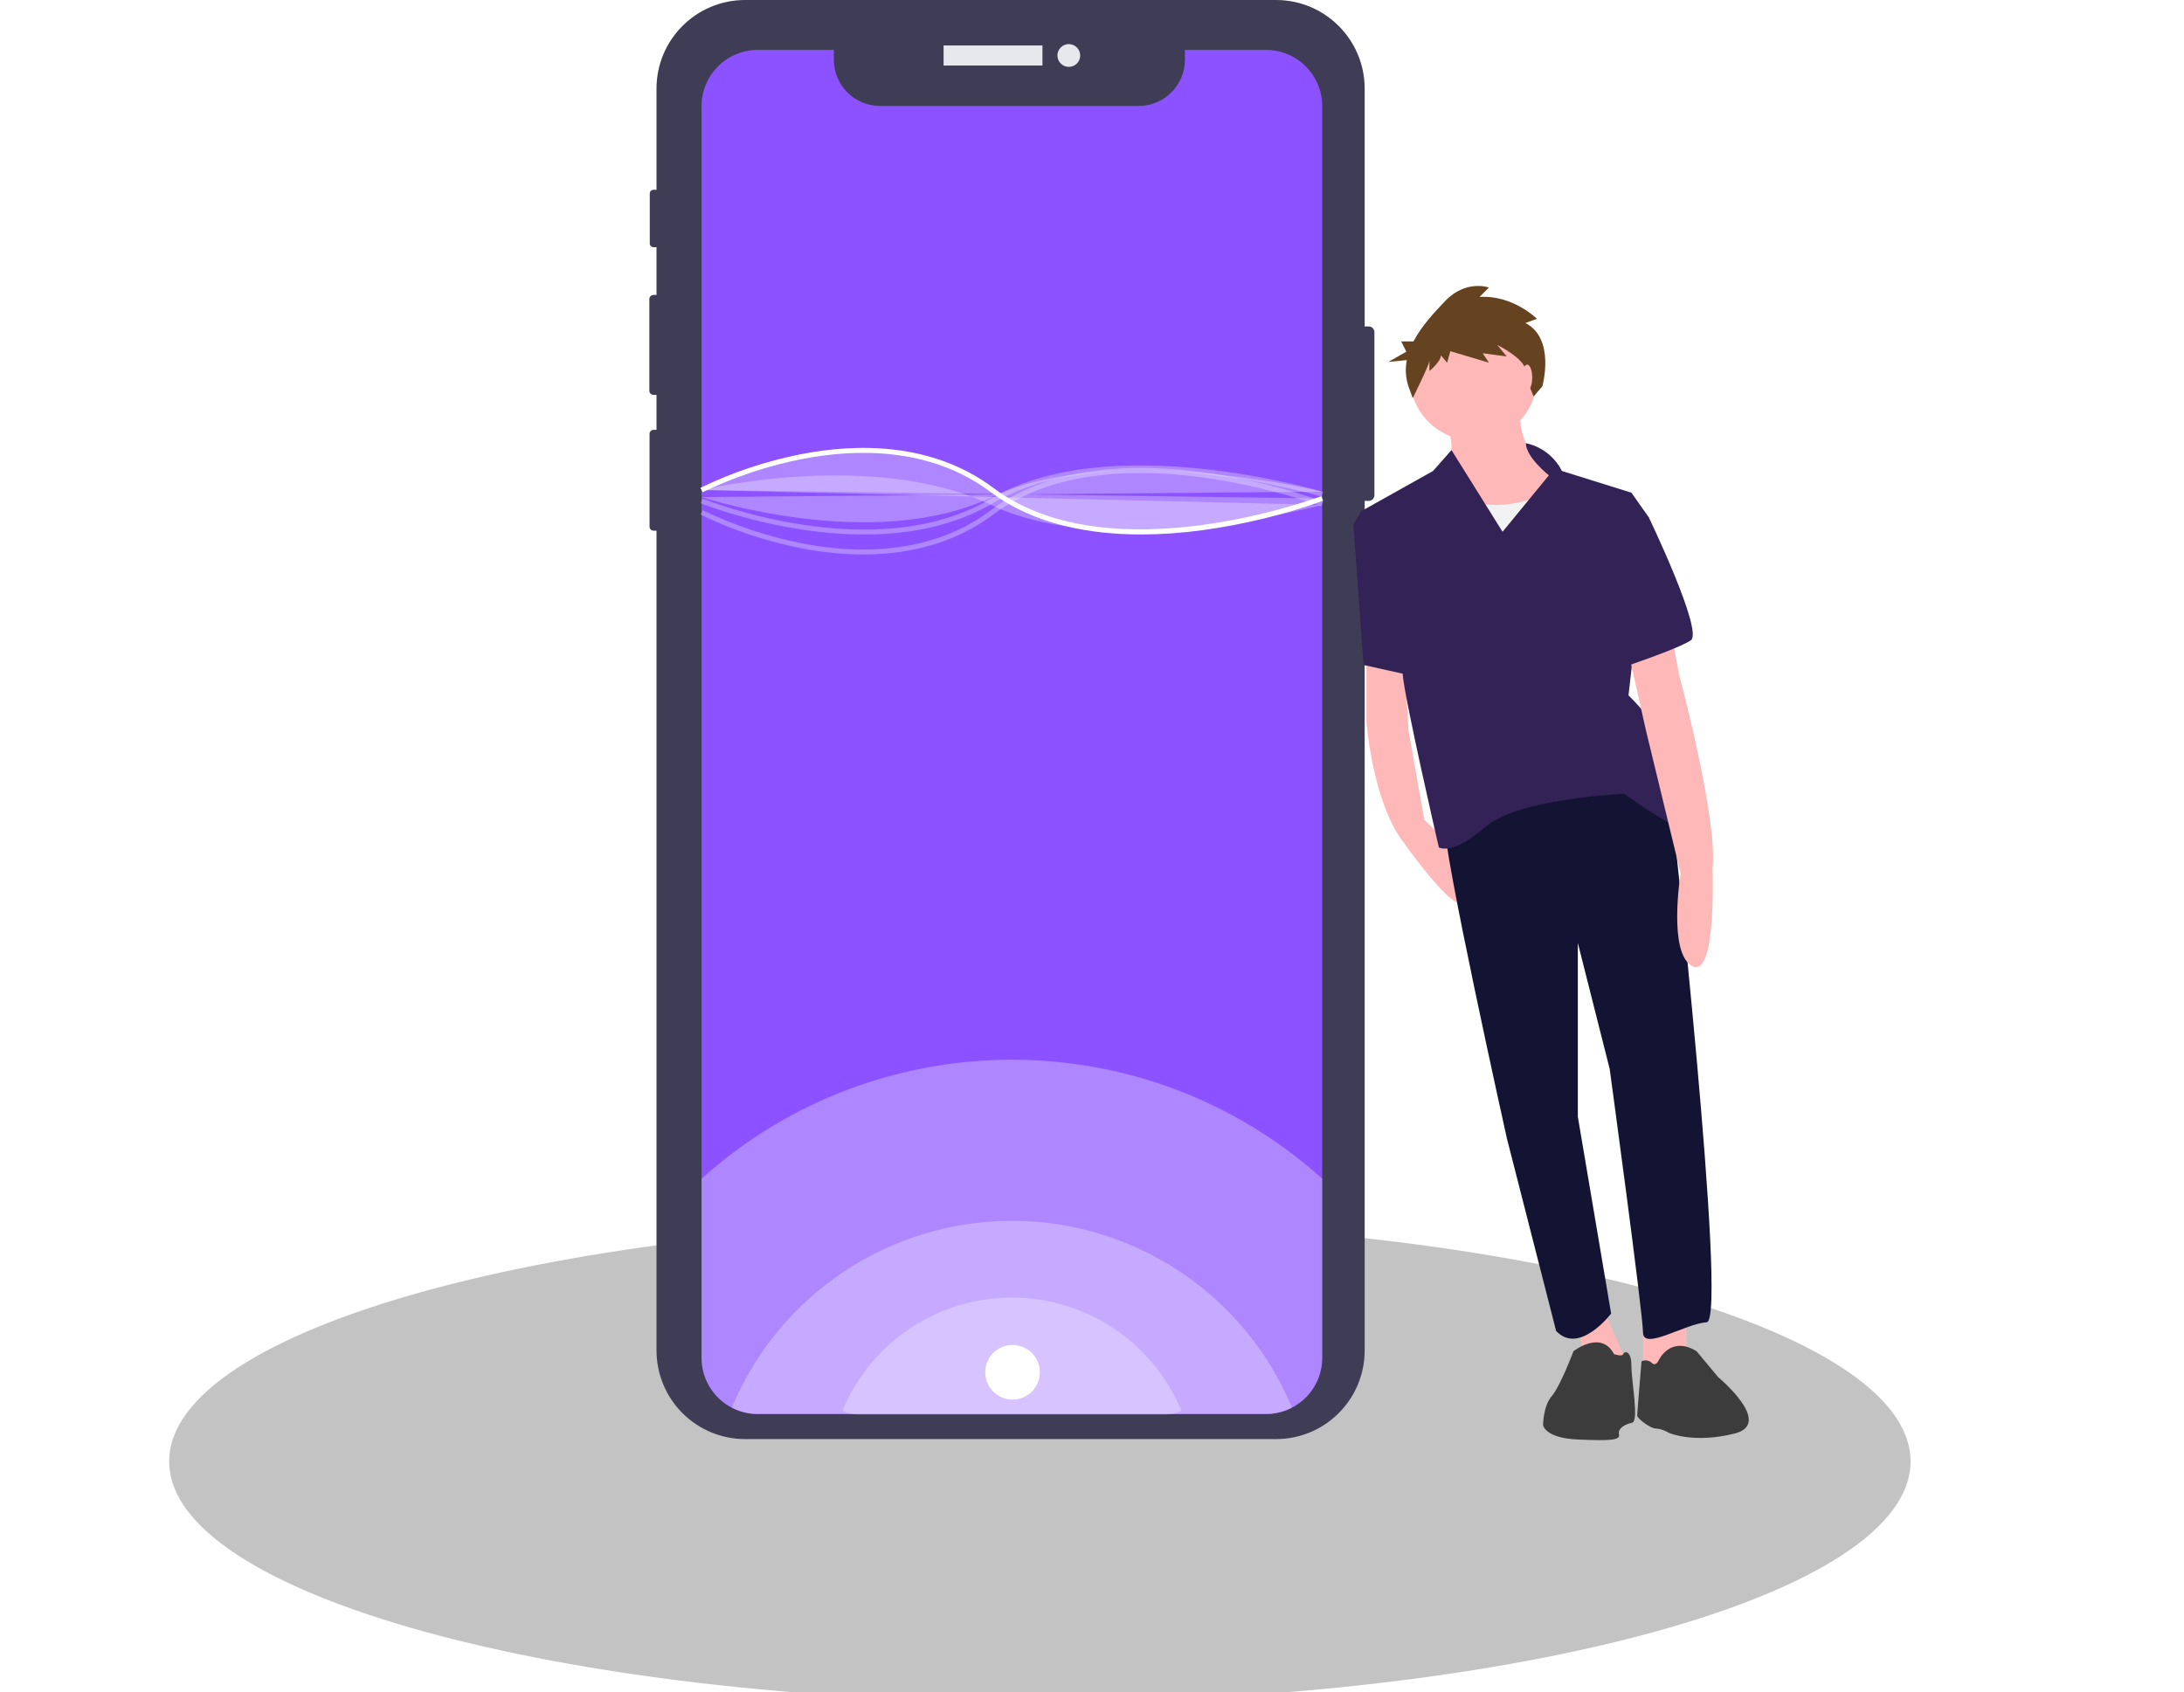
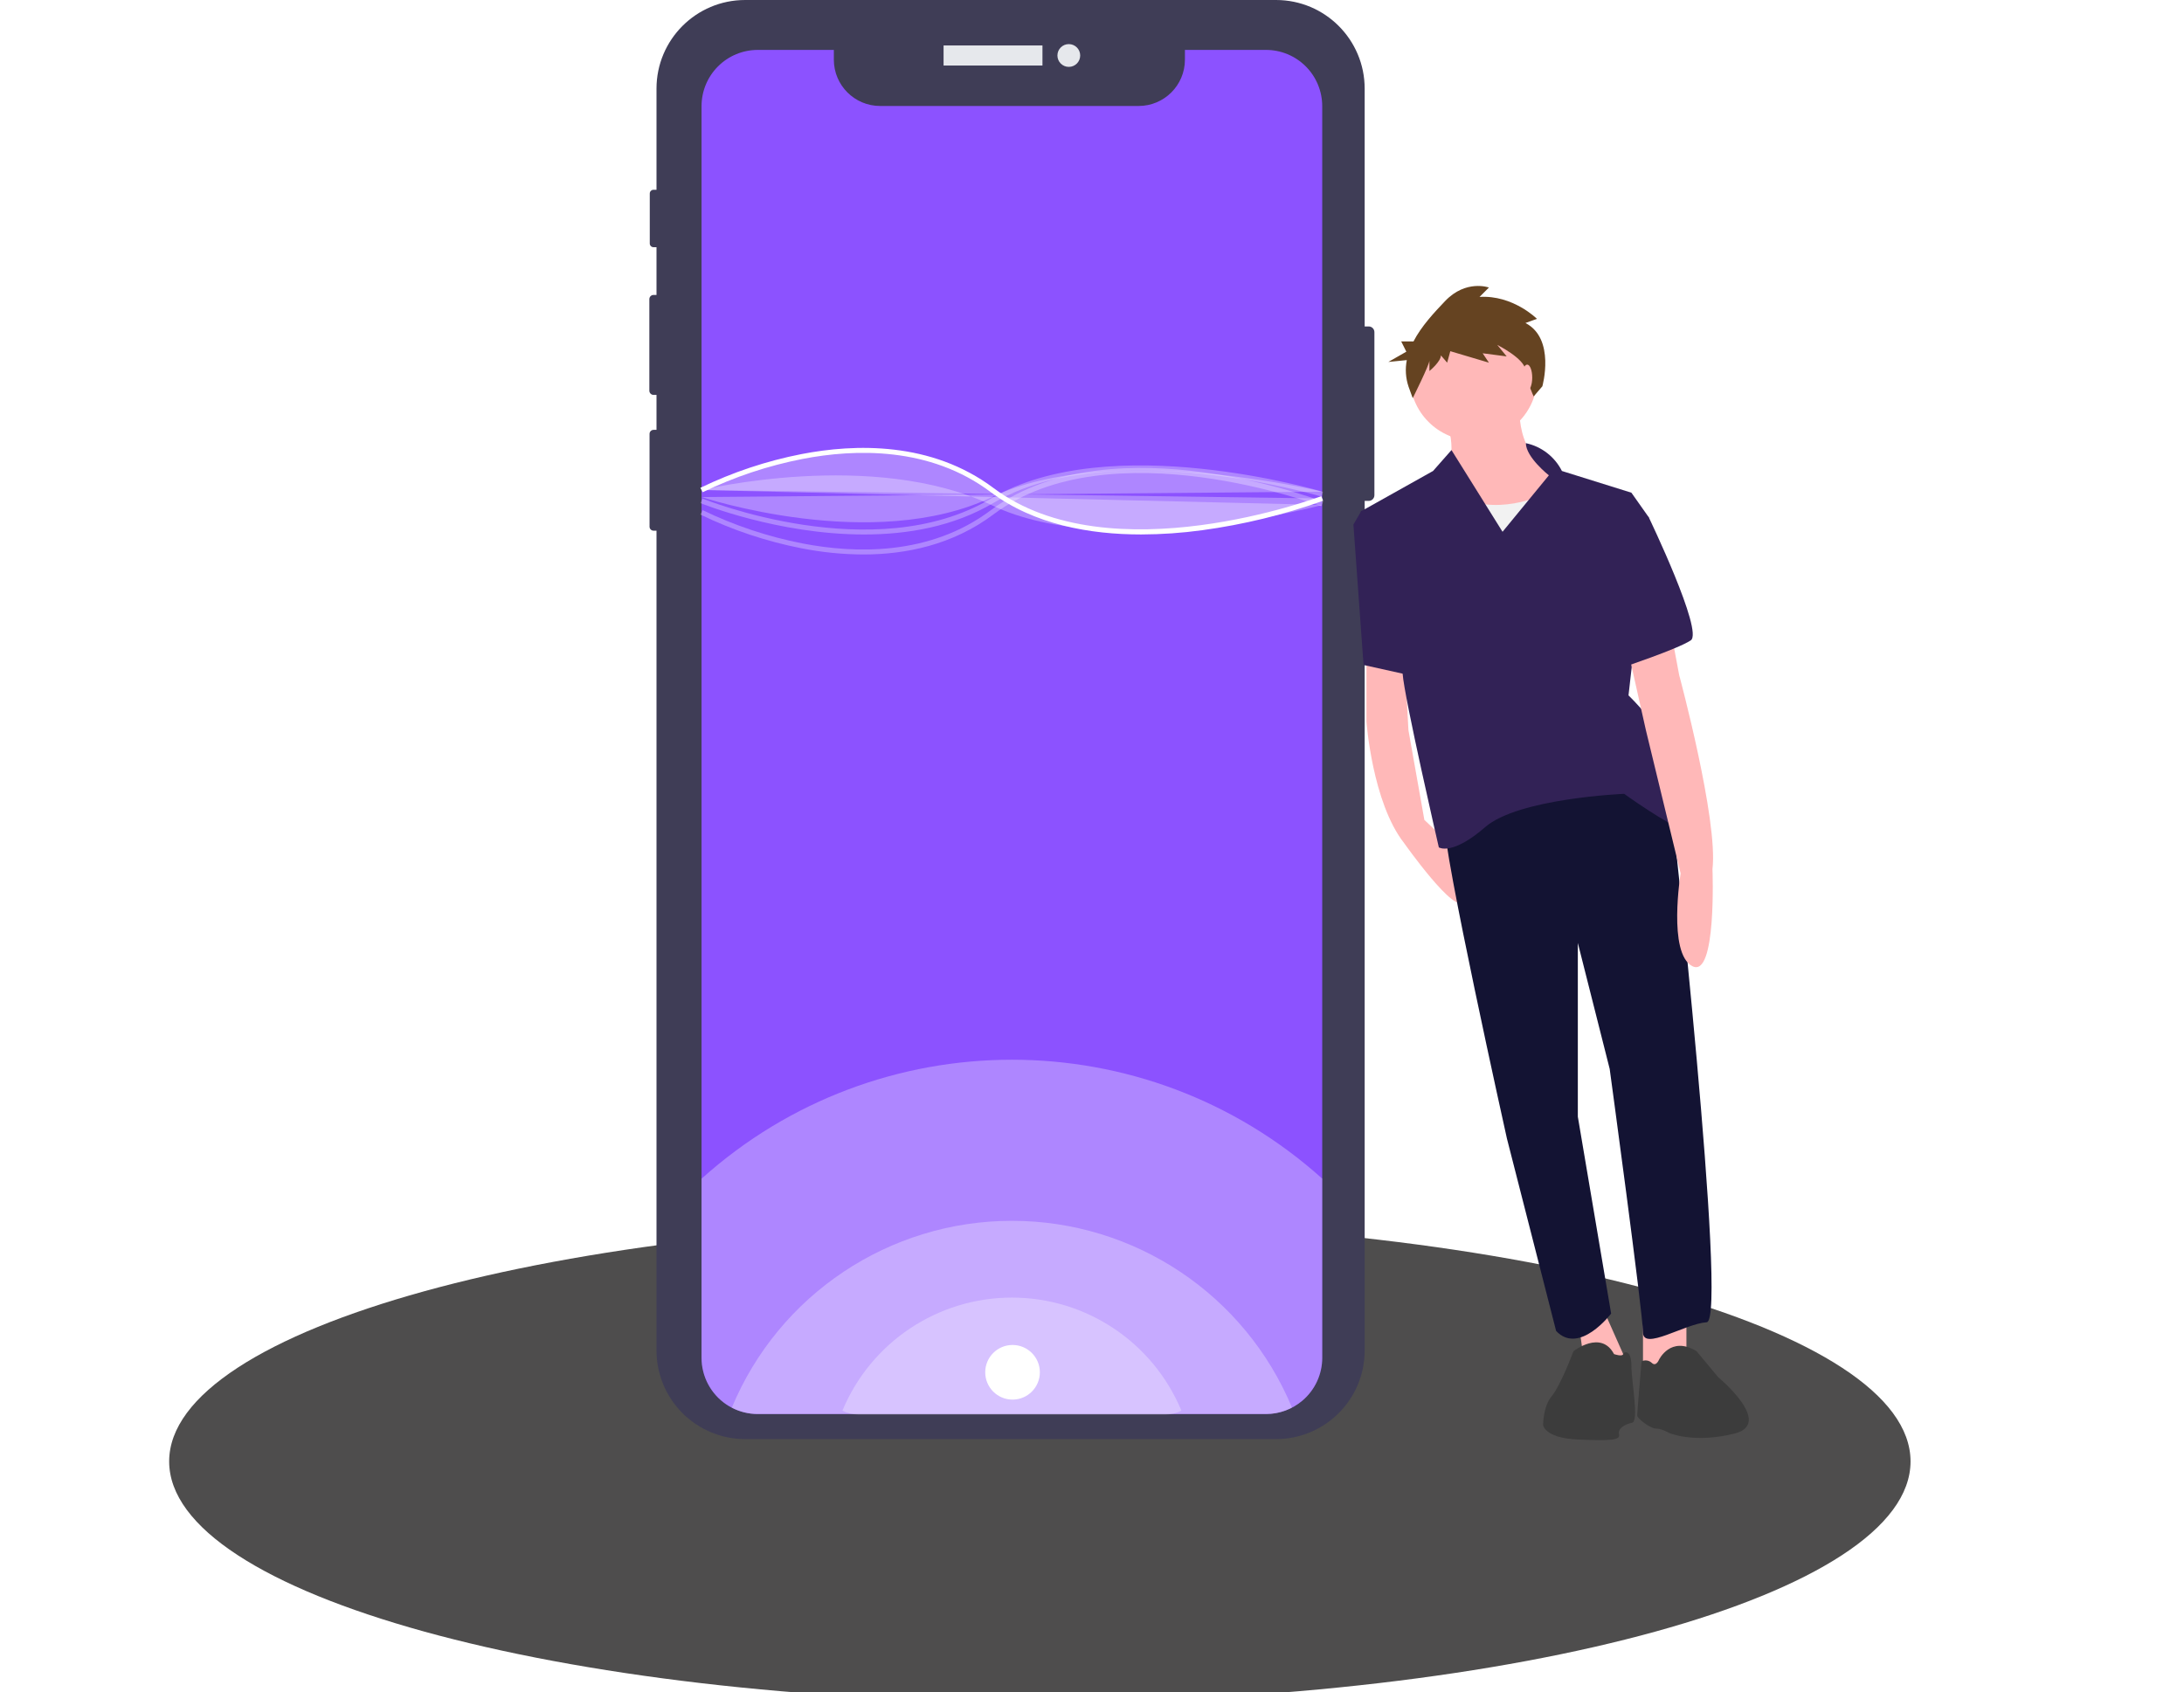
- <svg xmlns="http://www.w3.org/2000/svg" id="el1pnsooaj7p1" viewBox="0 0 879.5 681.35" shape-rendering="geometricPrecision" text-rendering="geometricPrecision">
-   <style>#el1pnsooaj7p6 {animation: el1pnsooaj7p6_f_o 4000ms linear infinite normal forwards}@keyframes el1pnsooaj7p6_f_o { 0% {fill-opacity: 1;animation-timing-function: cubic-bezier(0.42,0,0.58,1)} 50% {fill-opacity: 0.5} 100% {fill-opacity: 1} }</style>
-   <circle id="el1pnsooaj7p2" r="189.736" transform="matrix(1.847976 0 0 0.5107296 418.75 588.5743)" fill="rgb(19,18,18)" fill-opacity="0.25" stroke="none" stroke-width="1" />
-   <path id="el1pnsooaj7p3" d="M713.725,293.085L713.725,358.765C713.722,360.028,712.698,361.051,711.435,361.055L709.805,361.055L709.805,703.205C709.804,722.921,693.821,738.904,674.105,738.905L460.315,738.905C450.848,738.904,441.769,735.142,435.076,728.447C428.383,721.752,424.623,712.672,424.625,703.205L424.625,373.055L423.445,373.055C422.554,373.056,421.829,372.336,421.825,371.445L421.825,334.065C421.825,333.635,421.996,333.223,422.299,332.919C422.603,332.615,423.015,332.445,423.445,332.445L424.625,332.445L424.625,318.365L423.435,318.365C422.499,318.361,421.743,317.6,421.745,316.665L421.745,279.795C421.747,278.862,422.503,278.107,423.435,278.105L424.625,278.105L424.625,258.885L423.415,258.885C423.017,258.885,422.635,258.727,422.354,258.446C422.072,258.165,421.914,257.783,421.915,257.385L421.915,237.265C421.913,236.434,422.584,235.758,423.415,235.755L424.625,235.755L424.625,195.015C424.626,175.304,440.604,159.325,460.315,159.325L674.105,159.325C693.818,159.325,709.8,175.302,709.805,195.015L709.805,290.795L711.435,290.795C712.698,290.798,713.722,291.821,713.725,293.085Z" transform="matrix(1 0 0 1 -160.25 -159.325)" fill="rgb(63,61,86)" stroke="none" stroke-width="1" />
-   <rect id="el1pnsooaj7p4" width="39.823" height="8.086" rx="2.542" ry="0" transform="matrix(1 0 0 1 379.979 18.3068)" fill="rgb(230,232,236)" stroke="none" stroke-width="1" />
-   <circle id="el1pnsooaj7p5" r="4.587" transform="matrix(1 0 0 1 430.41 22.35)" fill="rgb(230,232,236)" stroke="none" stroke-width="1" />
-   <path id="el1pnsooaj7p6" d="M692.71,202.075L692.71,706.165C692.716,712.799,689.806,719.1,684.75,723.395C680.652,726.888,675.444,728.806,670.06,728.805L465.41,728.805C461.769,728.811,458.18,727.936,454.95,726.255C454.191,725.867,453.456,725.433,452.75,724.955C446.504,720.741,442.76,713.7,442.76,706.165L442.76,202.075C442.76,196.068,445.146,190.307,449.394,186.059C453.641,181.811,459.403,179.425,465.41,179.425L496.04,179.425L496.04,183.355C496.04,193.655,504.39,202.005,514.69,202.005L618.77,202.005C629.07,202.005,637.42,193.655,637.42,183.355L637.42,179.425L670.06,179.425C676.068,179.423,681.83,181.809,686.078,186.057C690.326,190.305,692.712,196.067,692.71,202.075Z" transform="matrix(1 0 0 1 -160.25 -159.325)" fill="rgb(140,82,255)" stroke="none" stroke-width="1" />
-   <path id="el1pnsooaj7p7" d="M692.71,634.005L692.71,706.165C692.716,712.799,689.806,719.1,684.75,723.395C680.652,726.888,675.444,728.806,670.06,728.805L465.41,728.805C461.769,728.811,458.18,727.936,454.95,726.255C454.191,725.867,453.456,725.433,452.75,724.955C446.504,720.741,442.76,713.7,442.76,706.165L442.76,634.035C513.827,570.153,621.628,570.14,692.71,634.005Z" transform="matrix(1 0 0 1 -160.25 -159.325)" opacity="0.3" fill="rgb(255,255,255)" stroke="none" stroke-width="1" />
-   <path id="el1pnsooaj7p8" d="M680.54,726.235C677.308,727.933,673.711,728.815,670.06,728.805L465.41,728.805C461.769,728.811,458.18,727.936,454.95,726.255C473.895,680.691,518.393,651,567.738,650.995C617.084,650.991,661.587,680.675,680.54,726.235Z" transform="matrix(1 0 0 1 -160.25 -159.325)" opacity="0.3" fill="rgb(255,255,255)" stroke="none" stroke-width="1" />
-   <path id="el1pnsooaj7p9" d="M636,727.445C634.044,728.472,631.867,729.006,629.658,729L505.82,729C503.616,729.003,501.445,728.474,499.49,727.457C510.954,699.885,537.881,681.918,567.741,681.915C597.601,681.913,624.531,699.875,636,727.445Z" transform="matrix(1 0 0 1 -160.25 -159.325)" opacity="0.3" fill="rgb(255,255,255)" stroke="none" stroke-width="1" />
-   <path id="el1pnsooaj7p10" d="M619.796,374.575C599.267,374.575,576.738,370.666,559.15,357.475C534.663,339.11,504.493,340.09,483.497,344.147C469.55,346.864,456.013,351.373,443.222,357.562L442.297,355.789C455.244,349.519,468.947,344.95,483.065,342.193C504.474,338.05,535.262,337.06,560.35,355.875C607.35,391.125,691.508,359.466,692.352,359.143L693.068,361.01C677.286,366.635,660.964,370.609,644.362,372.867C636.22,373.978,628.013,374.549,619.796,374.575Z" transform="matrix(1 0 0 1 -160.25 -159.325)" fill="rgb(255,255,255)" stroke="none" stroke-width="1" />
-   <path id="el1pnsooaj7p11" d="M442.75,356.675C442.75,356.675,511.75,339.963,559.75,362.845C607.75,385.727,692.75,362.675,692.75,362.675" transform="matrix(1 0 0 1 -160.25 -159.325)" opacity="0.3" fill="rgb(255,255,255)" stroke="none" stroke-width="1" />
-   <path id="el1pnsooaj7p12" d="M507.891,382.636C499.556,382.599,491.243,381.769,483.065,380.157C468.947,377.401,455.244,372.831,442.297,366.562L443.222,364.789C456.013,370.977,469.55,375.486,483.497,378.204C504.492,382.26,534.662,383.241,559.15,364.875C584.216,346.076,619.327,346.128,644.362,349.483C660.964,351.741,677.286,355.715,693.068,361.34L692.352,363.207C691.507,362.884,607.351,331.224,560.35,366.475C543.898,378.814,524.993,382.636,507.891,382.636Z" transform="matrix(1 0 0 1 -160.25 -159.325)" opacity="0.3" fill="rgb(255,255,255)" stroke="none" stroke-width="1" />
-   <path id="el1pnsooaj7p13" d="M508.231,374.584C473.597,374.584,442.84,362.158,442.379,361.968L443.141,360.119C443.825,360.401,512.229,388.018,559.241,360.183C607.066,331.863,692.147,357.142,693,357.401L692.42,359.315C691.575,359.059,607.327,334.034,560.259,361.904C544.197,371.415,525.719,374.584,508.231,374.584Z" transform="matrix(1 0 0 1 -160.25 -159.325)" opacity="0.3" fill="rgb(255,255,255)" stroke="none" stroke-width="1" />
-   <path id="el1pnsooaj7p14" d="M442.76,359.505C442.76,359.505,511.75,382.388,559.75,359.505C607.75,336.623,692.71,357.343,692.71,357.343" transform="matrix(1 0 0 1 -160.25 -159.325)" opacity="0.3" fill="rgb(255,255,255)" stroke="none" stroke-width="1" />
-   <path id="el1pnsooaj7p15" d="M710.519,420.725L710.519,449.877C710.519,449.877,712.851,482.529,725.679,498.854C725.679,498.854,746.669,528.59,749.584,522.176L745.993,501.061L733.841,489.525L727.428,453.376L725.679,420.725Z" transform="matrix(1 0 0 1 -160.25 -159.325)" fill="rgb(255,184,184)" stroke="none" stroke-width="1" />
-   <polygon id="el1pnsooaj7p16" points="679.124,524.941 679.124,546.514 661.633,552.928 661.633,527.856 679.124,524.941" fill="rgb(255,184,184)" stroke="none" stroke-width="1" />
-   <polygon id="el1pnsooaj7p17" points="643.558,522.609 655.219,548.846 638.894,555.843 635.395,530.189 643.558,522.609" fill="rgb(255,184,184)" stroke="none" stroke-width="1" />
-   <path id="el1pnsooaj7p18" d="M832.961,480.779C832.961,480.779,856.283,691.263,847.537,691.846C838.791,692.429,821.883,703.507,821.883,695.927C821.883,688.347,808.472,589.811,808.472,589.811L795.645,539.085L795.645,609.052L809.056,688.347C809.056,688.347,796.228,705.256,786.899,695.344L767.076,617.798C767.076,617.798,740.838,500.02,742.004,490.691C742.004,490.691,802.059,439.382,832.961,480.779Z" transform="matrix(1 0 0 1 -160.25 -159.325)" fill="rgb(19,19,51)" stroke="none" stroke-width="1" />
-   <path id="el1pnsooaj7p19" d="M828.296,707.005C828.296,707.005,832.961,697.093,843.456,703.507L852.202,714.002C852.202,714.002,874.75,732.675,858.75,736.675C842.259,740.798,832.378,736.412,832.378,736.412C832.378,736.412,829.463,734.663,827.13,734.663C824.798,734.663,819.551,730.581,819.551,729.415C819.551,728.249,821.3,707.588,821.3,707.588C822.651,706.93,824.268,707.161,825.381,708.171C827.13,709.92,828.296,707.005,828.296,707.005Z" transform="matrix(1 0 0 1 -160.25 -159.325)" fill="rgb(60,60,60)" stroke="none" stroke-width="1" />
-   <path id="el1pnsooaj7p20" d="M793.896,703.507C793.896,703.507,804.974,694.761,810.222,704.673C810.222,704.673,813.526,705.839,813.914,704.673C814.303,703.507,817.218,702.924,817.218,709.337C817.218,715.751,820.384,731.748,817.469,732.331C814.554,732.914,811.639,734.663,812.222,736.995C812.805,739.327,809.056,739.656,795.645,739.073C782.235,738.49,781.652,733.243,781.652,733.243C781.652,733.243,781.652,725.663,785.15,721.581C788.649,717.5,793.896,703.507,793.896,703.507Z" transform="matrix(1 0 0 1 -160.25 -159.325)" fill="rgb(60,60,60)" stroke="none" stroke-width="1" />
-   <path id="el1pnsooaj7p21" d="M772.323,321.605C772.323,321.605,769.408,343.178,788.066,350.758C806.723,358.338,746.669,383.409,740.838,368.833C735.008,354.256,742.004,349.592,742.004,349.592C742.004,349.592,747.835,343.761,742.587,328.019Z" transform="matrix(1 0 0 1 -160.25 -159.325)" fill="rgb(255,184,184)" stroke="none" stroke-width="1" />
-   <circle id="el1pnsooaj7p22" r="25.654" transform="matrix(1 0 0 1 593.415 151.785)" fill="rgb(255,184,184)" stroke="none" stroke-width="1" />
-   <path id="el1pnsooaj7p23" d="M783.401,357.755C783.401,357.755,765.909,367.084,749.001,360.087C732.092,353.09,732.675,383.409,732.675,383.409L741.421,406.148L802.059,400.318L797.977,365.334Z" transform="matrix(1 0 0 1 -160.25 -159.325)" fill="rgb(242,242,242)" stroke="none" stroke-width="1" />
-   <path id="el1pnsooaj7p24" d="M774.711,337.804C781.002,339.139,786.345,343.262,789.232,349.009L817.218,357.755L824.215,367.667L816.052,439.382C816.052,439.382,831.212,453.959,831.212,462.122C831.212,470.284,849.869,498.271,840.541,494.773C831.212,491.274,814.303,479.03,814.303,479.03C814.303,479.03,771.74,480.779,758.33,492.441C744.919,504.102,739.672,500.603,739.672,500.603C739.672,500.603,725.679,439.966,725.096,430.637C724.513,421.308,708.187,365.334,708.187,365.334L737.34,349.009L744.765,340.584L765.326,373.497L783.984,350.758C783.984,350.758,774.766,343.508,774.711,337.804Z" transform="matrix(1 0 0 1 -160.25 -159.325)" fill="rgb(50,34,86)" stroke="none" stroke-width="1" />
-   <path id="el1pnsooaj7p25" d="M832.961,412.562L836.459,431.22C836.459,431.22,852.202,489.525,849.869,509.349C849.869,509.349,851.619,553.661,841.707,548.414C831.795,543.166,837.042,511.098,837.042,511.098L823.049,453.376L815.469,419.559Z" transform="matrix(1 0 0 1 -160.25 -159.325)" fill="rgb(255,184,184)" stroke="none" stroke-width="1" />
-   <path id="el1pnsooaj7p26" d="M818.384,364.168L824.215,367.667C824.215,367.667,846.371,413.728,841.124,417.226C835.876,420.725,813.137,428.304,813.137,428.304Z" transform="matrix(1 0 0 1 -160.25 -159.325)" fill="rgb(50,34,86)" stroke="none" stroke-width="1" />
-   <polygon id="el1pnsooaj7p27" points="561.93,206.01 548.228,205.718 545.022,211.257 549.103,267.814 570.093,272.478 561.93,206.01" fill="rgb(50,34,86)" stroke="none" stroke-width="1" />
-   <path id="el1pnsooaj7p28" d="M774.556,289.413L779.18,287.732C779.18,287.732,769.512,278.063,756.06,278.904L759.843,275.121C759.843,275.121,750.595,271.758,742.188,280.585C737.768,285.226,732.654,290.681,729.467,296.825L724.515,296.825L726.581,300.959L719.348,305.093L726.772,304.35C726.069,307.919,726.311,311.609,727.475,315.056L729.156,319.68C729.156,319.68,735.882,306.228,735.882,304.546L735.882,308.75C735.882,308.75,740.506,304.967,740.506,302.445L743.028,305.387L744.289,300.763L759.843,305.387L757.321,301.604L766.989,302.865L763.206,298.241C763.206,298.241,774.136,303.706,774.556,308.33C774.977,312.954,777.862,318.981,777.862,318.981L781.36,314.9C781.36,314.9,786.747,295.719,774.556,289.413Z" transform="matrix(1 0 0 1 -160.25 -159.325)" fill="rgb(101,67,33)" stroke="none" stroke-width="1" />
-   <ellipse id="el1pnsooaj7p29" rx="2.041" ry="5.247" transform="matrix(1 0 0 1 614.988 152.077)" fill="rgb(255,184,184)" stroke="none" stroke-width="1" />
-   <path id="el1pnsooaj7p30" d="M442.76,356.675C442.76,356.675,511.75,320.675,559.75,356.675C607.75,392.675,692.71,360.077,692.71,360.077" transform="matrix(1 0 0 1 -160.25 -159.325)" opacity="0.3" fill="rgb(255,255,255)" stroke="none" stroke-width="1" />
-   <circle id="el1pnsooaj7p31" r="11" transform="matrix(1 0 0 1 407.75 552.675)" fill="rgb(255,255,255)" stroke="none" stroke-width="1" />
+ <svg xmlns="http://www.w3.org/2000/svg" id="efg7zdnh0sye1" viewBox="0 0 879.5 681.35" shape-rendering="geometricPrecision" text-rendering="geometricPrecision">
+   <style>#efg7zdnh0sye6 {animation: efg7zdnh0sye6_f_o 4000ms linear infinite normal forwards}@keyframes efg7zdnh0sye6_f_o { 0% {fill-opacity: 1;animation-timing-function: cubic-bezier(0.42,0,0.58,1)} 50% {fill-opacity: 0.5} 100% {fill-opacity: 1} }</style>
+   <circle id="efg7zdnh0sye2" r="189.736" transform="matrix(1.847976 0 0 0.5107296 418.75 588.5743)" fill="rgb(19,18,18)" fill-opacity="0.75" stroke="none" stroke-width="1" />
+   <path id="efg7zdnh0sye3" d="M713.725,293.085L713.725,358.765C713.722,360.028,712.698,361.051,711.435,361.055L709.805,361.055L709.805,703.205C709.804,722.921,693.821,738.904,674.105,738.905L460.315,738.905C450.848,738.904,441.769,735.142,435.076,728.447C428.383,721.752,424.623,712.672,424.625,703.205L424.625,373.055L423.445,373.055C422.554,373.056,421.829,372.336,421.825,371.445L421.825,334.065C421.825,333.635,421.996,333.223,422.299,332.919C422.603,332.615,423.015,332.445,423.445,332.445L424.625,332.445L424.625,318.365L423.435,318.365C422.499,318.361,421.743,317.6,421.745,316.665L421.745,279.795C421.747,278.862,422.503,278.107,423.435,278.105L424.625,278.105L424.625,258.885L423.415,258.885C423.017,258.885,422.635,258.727,422.354,258.446C422.072,258.165,421.914,257.783,421.915,257.385L421.915,237.265C421.913,236.434,422.584,235.758,423.415,235.755L424.625,235.755L424.625,195.015C424.626,175.304,440.604,159.325,460.315,159.325L674.105,159.325C693.818,159.325,709.8,175.302,709.805,195.015L709.805,290.795L711.435,290.795C712.698,290.798,713.722,291.821,713.725,293.085Z" transform="matrix(1 0 0 1 -160.25 -159.325)" fill="rgb(63,61,86)" stroke="none" stroke-width="1" />
+   <rect id="efg7zdnh0sye4" width="39.823" height="8.086" rx="2.542" ry="0" transform="matrix(1 0 0 1 379.979 18.3068)" fill="rgb(230,232,236)" stroke="none" stroke-width="1" />
+   <circle id="efg7zdnh0sye5" r="4.587" transform="matrix(1 0 0 1 430.41 22.35)" fill="rgb(230,232,236)" stroke="none" stroke-width="1" />
+   <path id="efg7zdnh0sye6" d="M692.71,202.075L692.71,706.165C692.716,712.799,689.806,719.1,684.75,723.395C680.652,726.888,675.444,728.806,670.06,728.805L465.41,728.805C461.769,728.811,458.18,727.936,454.95,726.255C454.191,725.867,453.456,725.433,452.75,724.955C446.504,720.741,442.76,713.7,442.76,706.165L442.76,202.075C442.76,196.068,445.146,190.307,449.394,186.059C453.641,181.811,459.403,179.425,465.41,179.425L496.04,179.425L496.04,183.355C496.04,193.655,504.39,202.005,514.69,202.005L618.77,202.005C629.07,202.005,637.42,193.655,637.42,183.355L637.42,179.425L670.06,179.425C676.068,179.423,681.83,181.809,686.078,186.057C690.326,190.305,692.712,196.067,692.71,202.075Z" transform="matrix(1 0 0 1 -160.25 -159.325)" fill="rgb(140,82,255)" stroke="none" stroke-width="1" />
+   <path id="efg7zdnh0sye7" d="M692.71,634.005L692.71,706.165C692.716,712.799,689.806,719.1,684.75,723.395C680.652,726.888,675.444,728.806,670.06,728.805L465.41,728.805C461.769,728.811,458.18,727.936,454.95,726.255C454.191,725.867,453.456,725.433,452.75,724.955C446.504,720.741,442.76,713.7,442.76,706.165L442.76,634.035C513.827,570.153,621.628,570.14,692.71,634.005Z" transform="matrix(1 0 0 1 -160.25 -159.325)" opacity="0.3" fill="rgb(255,255,255)" stroke="none" stroke-width="1" />
+   <path id="efg7zdnh0sye8" d="M680.54,726.235C677.308,727.933,673.711,728.815,670.06,728.805L465.41,728.805C461.769,728.811,458.18,727.936,454.95,726.255C473.895,680.691,518.393,651,567.738,650.995C617.084,650.991,661.587,680.675,680.54,726.235Z" transform="matrix(1 0 0 1 -160.25 -159.325)" opacity="0.3" fill="rgb(255,255,255)" stroke="none" stroke-width="1" />
+   <path id="efg7zdnh0sye9" d="M636,727.445C634.044,728.472,631.867,729.006,629.658,729L505.82,729C503.616,729.003,501.445,728.474,499.49,727.457C510.954,699.885,537.881,681.918,567.741,681.915C597.601,681.913,624.531,699.875,636,727.445Z" transform="matrix(1 0 0 1 -160.25 -159.325)" opacity="0.3" fill="rgb(255,255,255)" stroke="none" stroke-width="1" />
+   <path id="efg7zdnh0sye10" d="M619.796,374.575C599.267,374.575,576.738,370.666,559.15,357.475C534.663,339.11,504.493,340.09,483.497,344.147C469.55,346.864,456.013,351.373,443.222,357.562L442.297,355.789C455.244,349.519,468.947,344.95,483.065,342.193C504.474,338.05,535.262,337.06,560.35,355.875C607.35,391.125,691.508,359.466,692.352,359.143L693.068,361.01C677.286,366.635,660.964,370.609,644.362,372.867C636.22,373.978,628.013,374.549,619.796,374.575Z" transform="matrix(1 0 0 1 -160.25 -159.325)" fill="rgb(255,255,255)" stroke="none" stroke-width="1" />
+   <path id="efg7zdnh0sye11" d="M442.75,356.675C442.75,356.675,511.75,339.963,559.75,362.845C607.75,385.727,692.75,362.675,692.75,362.675" transform="matrix(1 0 0 1 -160.25 -159.325)" opacity="0.3" fill="rgb(255,255,255)" stroke="none" stroke-width="1" />
+   <path id="efg7zdnh0sye12" d="M507.891,382.636C499.556,382.599,491.243,381.769,483.065,380.157C468.947,377.401,455.244,372.831,442.297,366.562L443.222,364.789C456.013,370.977,469.55,375.486,483.497,378.204C504.492,382.26,534.662,383.241,559.15,364.875C584.216,346.076,619.327,346.128,644.362,349.483C660.964,351.741,677.286,355.715,693.068,361.34L692.352,363.207C691.507,362.884,607.351,331.224,560.35,366.475C543.898,378.814,524.993,382.636,507.891,382.636Z" transform="matrix(1 0 0 1 -160.25 -159.325)" opacity="0.3" fill="rgb(255,255,255)" stroke="none" stroke-width="1" />
+   <path id="efg7zdnh0sye13" d="M508.231,374.584C473.597,374.584,442.84,362.158,442.379,361.968L443.141,360.119C443.825,360.401,512.229,388.018,559.241,360.183C607.066,331.863,692.147,357.142,693,357.401L692.42,359.315C691.575,359.059,607.327,334.034,560.259,361.904C544.197,371.415,525.719,374.584,508.231,374.584Z" transform="matrix(1 0 0 1 -160.25 -159.325)" opacity="0.3" fill="rgb(255,255,255)" stroke="none" stroke-width="1" />
+   <path id="efg7zdnh0sye14" d="M442.76,359.505C442.76,359.505,511.75,382.388,559.75,359.505C607.75,336.623,692.71,357.343,692.71,357.343" transform="matrix(1 0 0 1 -160.25 -159.325)" opacity="0.3" fill="rgb(255,255,255)" stroke="none" stroke-width="1" />
+   <path id="efg7zdnh0sye15" d="M710.519,420.725L710.519,449.877C710.519,449.877,712.851,482.529,725.679,498.854C725.679,498.854,746.669,528.59,749.584,522.176L745.993,501.061L733.841,489.525L727.428,453.376L725.679,420.725Z" transform="matrix(1 0 0 1 -160.25 -159.325)" fill="rgb(255,184,184)" stroke="none" stroke-width="1" />
+   <polygon id="efg7zdnh0sye16" points="679.124,524.941 679.124,546.514 661.633,552.928 661.633,527.856 679.124,524.941" fill="rgb(255,184,184)" stroke="none" stroke-width="1" />
+   <polygon id="efg7zdnh0sye17" points="643.558,522.609 655.219,548.846 638.894,555.843 635.395,530.189 643.558,522.609" fill="rgb(255,184,184)" stroke="none" stroke-width="1" />
+   <path id="efg7zdnh0sye18" d="M832.961,480.779C832.961,480.779,856.283,691.263,847.537,691.846C838.791,692.429,821.883,703.507,821.883,695.927C821.883,688.347,808.472,589.811,808.472,589.811L795.645,539.085L795.645,609.052L809.056,688.347C809.056,688.347,796.228,705.256,786.899,695.344L767.076,617.798C767.076,617.798,740.838,500.02,742.004,490.691C742.004,490.691,802.059,439.382,832.961,480.779Z" transform="matrix(1 0 0 1 -160.25 -159.325)" fill="rgb(19,19,51)" stroke="none" stroke-width="1" />
+   <path id="efg7zdnh0sye19" d="M828.296,707.005C828.296,707.005,832.961,697.093,843.456,703.507L852.202,714.002C852.202,714.002,874.75,732.675,858.75,736.675C842.259,740.798,832.378,736.412,832.378,736.412C832.378,736.412,829.463,734.663,827.13,734.663C824.798,734.663,819.551,730.581,819.551,729.415C819.551,728.249,821.3,707.588,821.3,707.588C822.651,706.93,824.268,707.161,825.381,708.171C827.13,709.92,828.296,707.005,828.296,707.005Z" transform="matrix(1 0 0 1 -160.25 -159.325)" fill="rgb(60,60,60)" stroke="none" stroke-width="1" />
+   <path id="efg7zdnh0sye20" d="M793.896,703.507C793.896,703.507,804.974,694.761,810.222,704.673C810.222,704.673,813.526,705.839,813.914,704.673C814.303,703.507,817.218,702.924,817.218,709.337C817.218,715.751,820.384,731.748,817.469,732.331C814.554,732.914,811.639,734.663,812.222,736.995C812.805,739.327,809.056,739.656,795.645,739.073C782.235,738.49,781.652,733.243,781.652,733.243C781.652,733.243,781.652,725.663,785.15,721.581C788.649,717.5,793.896,703.507,793.896,703.507Z" transform="matrix(1 0 0 1 -160.25 -159.325)" fill="rgb(60,60,60)" stroke="none" stroke-width="1" />
+   <path id="efg7zdnh0sye21" d="M772.323,321.605C772.323,321.605,769.408,343.178,788.066,350.758C806.723,358.338,746.669,383.409,740.838,368.833C735.008,354.256,742.004,349.592,742.004,349.592C742.004,349.592,747.835,343.761,742.587,328.019Z" transform="matrix(1 0 0 1 -160.25 -159.325)" fill="rgb(255,184,184)" stroke="none" stroke-width="1" />
+   <circle id="efg7zdnh0sye22" r="25.654" transform="matrix(1 0 0 1 593.415 151.785)" fill="rgb(255,184,184)" stroke="none" stroke-width="1" />
+   <path id="efg7zdnh0sye23" d="M783.401,357.755C783.401,357.755,765.909,367.084,749.001,360.087C732.092,353.09,732.675,383.409,732.675,383.409L741.421,406.148L802.059,400.318L797.977,365.334Z" transform="matrix(1 0 0 1 -160.25 -159.325)" fill="rgb(242,242,242)" stroke="none" stroke-width="1" />
+   <path id="efg7zdnh0sye24" d="M774.711,337.804C781.002,339.139,786.345,343.262,789.232,349.009L817.218,357.755L824.215,367.667L816.052,439.382C816.052,439.382,831.212,453.959,831.212,462.122C831.212,470.284,849.869,498.271,840.541,494.773C831.212,491.274,814.303,479.03,814.303,479.03C814.303,479.03,771.74,480.779,758.33,492.441C744.919,504.102,739.672,500.603,739.672,500.603C739.672,500.603,725.679,439.966,725.096,430.637C724.513,421.308,708.187,365.334,708.187,365.334L737.34,349.009L744.765,340.584L765.326,373.497L783.984,350.758C783.984,350.758,774.766,343.508,774.711,337.804Z" transform="matrix(1 0 0 1 -160.25 -159.325)" fill="rgb(50,34,86)" stroke="none" stroke-width="1" />
+   <path id="efg7zdnh0sye25" d="M832.961,412.562L836.459,431.22C836.459,431.22,852.202,489.525,849.869,509.349C849.869,509.349,851.619,553.661,841.707,548.414C831.795,543.166,837.042,511.098,837.042,511.098L823.049,453.376L815.469,419.559Z" transform="matrix(1 0 0 1 -160.25 -159.325)" fill="rgb(255,184,184)" stroke="none" stroke-width="1" />
+   <path id="efg7zdnh0sye26" d="M818.384,364.168L824.215,367.667C824.215,367.667,846.371,413.728,841.124,417.226C835.876,420.725,813.137,428.304,813.137,428.304Z" transform="matrix(1 0 0 1 -160.25 -159.325)" fill="rgb(50,34,86)" stroke="none" stroke-width="1" />
+   <polygon id="efg7zdnh0sye27" points="561.93,206.01 548.228,205.718 545.022,211.257 549.103,267.814 570.093,272.478 561.93,206.01" fill="rgb(50,34,86)" stroke="none" stroke-width="1" />
+   <path id="efg7zdnh0sye28" d="M774.556,289.413L779.18,287.732C779.18,287.732,769.512,278.063,756.06,278.904L759.843,275.121C759.843,275.121,750.595,271.758,742.188,280.585C737.768,285.226,732.654,290.681,729.467,296.825L724.515,296.825L726.581,300.959L719.348,305.093L726.772,304.35C726.069,307.919,726.311,311.609,727.475,315.056L729.156,319.68C729.156,319.68,735.882,306.228,735.882,304.546L735.882,308.75C735.882,308.75,740.506,304.967,740.506,302.445L743.028,305.387L744.289,300.763L759.843,305.387L757.321,301.604L766.989,302.865L763.206,298.241C763.206,298.241,774.136,303.706,774.556,308.33C774.977,312.954,777.862,318.981,777.862,318.981L781.36,314.9C781.36,314.9,786.747,295.719,774.556,289.413Z" transform="matrix(1 0 0 1 -160.25 -159.325)" fill="rgb(101,67,33)" stroke="none" stroke-width="1" />
+   <ellipse id="efg7zdnh0sye29" rx="2.041" ry="5.247" transform="matrix(1 0 0 1 614.988 152.077)" fill="rgb(255,184,184)" stroke="none" stroke-width="1" />
+   <path id="efg7zdnh0sye30" d="M442.76,356.675C442.76,356.675,511.75,320.675,559.75,356.675C607.75,392.675,692.71,360.077,692.71,360.077" transform="matrix(1 0 0 1 -160.25 -159.325)" opacity="0.3" fill="rgb(255,255,255)" stroke="none" stroke-width="1" />
+   <circle id="efg7zdnh0sye31" r="11" transform="matrix(1 0 0 1 407.75 552.675)" fill="rgb(255,255,255)" stroke="none" stroke-width="1" />
</svg>
